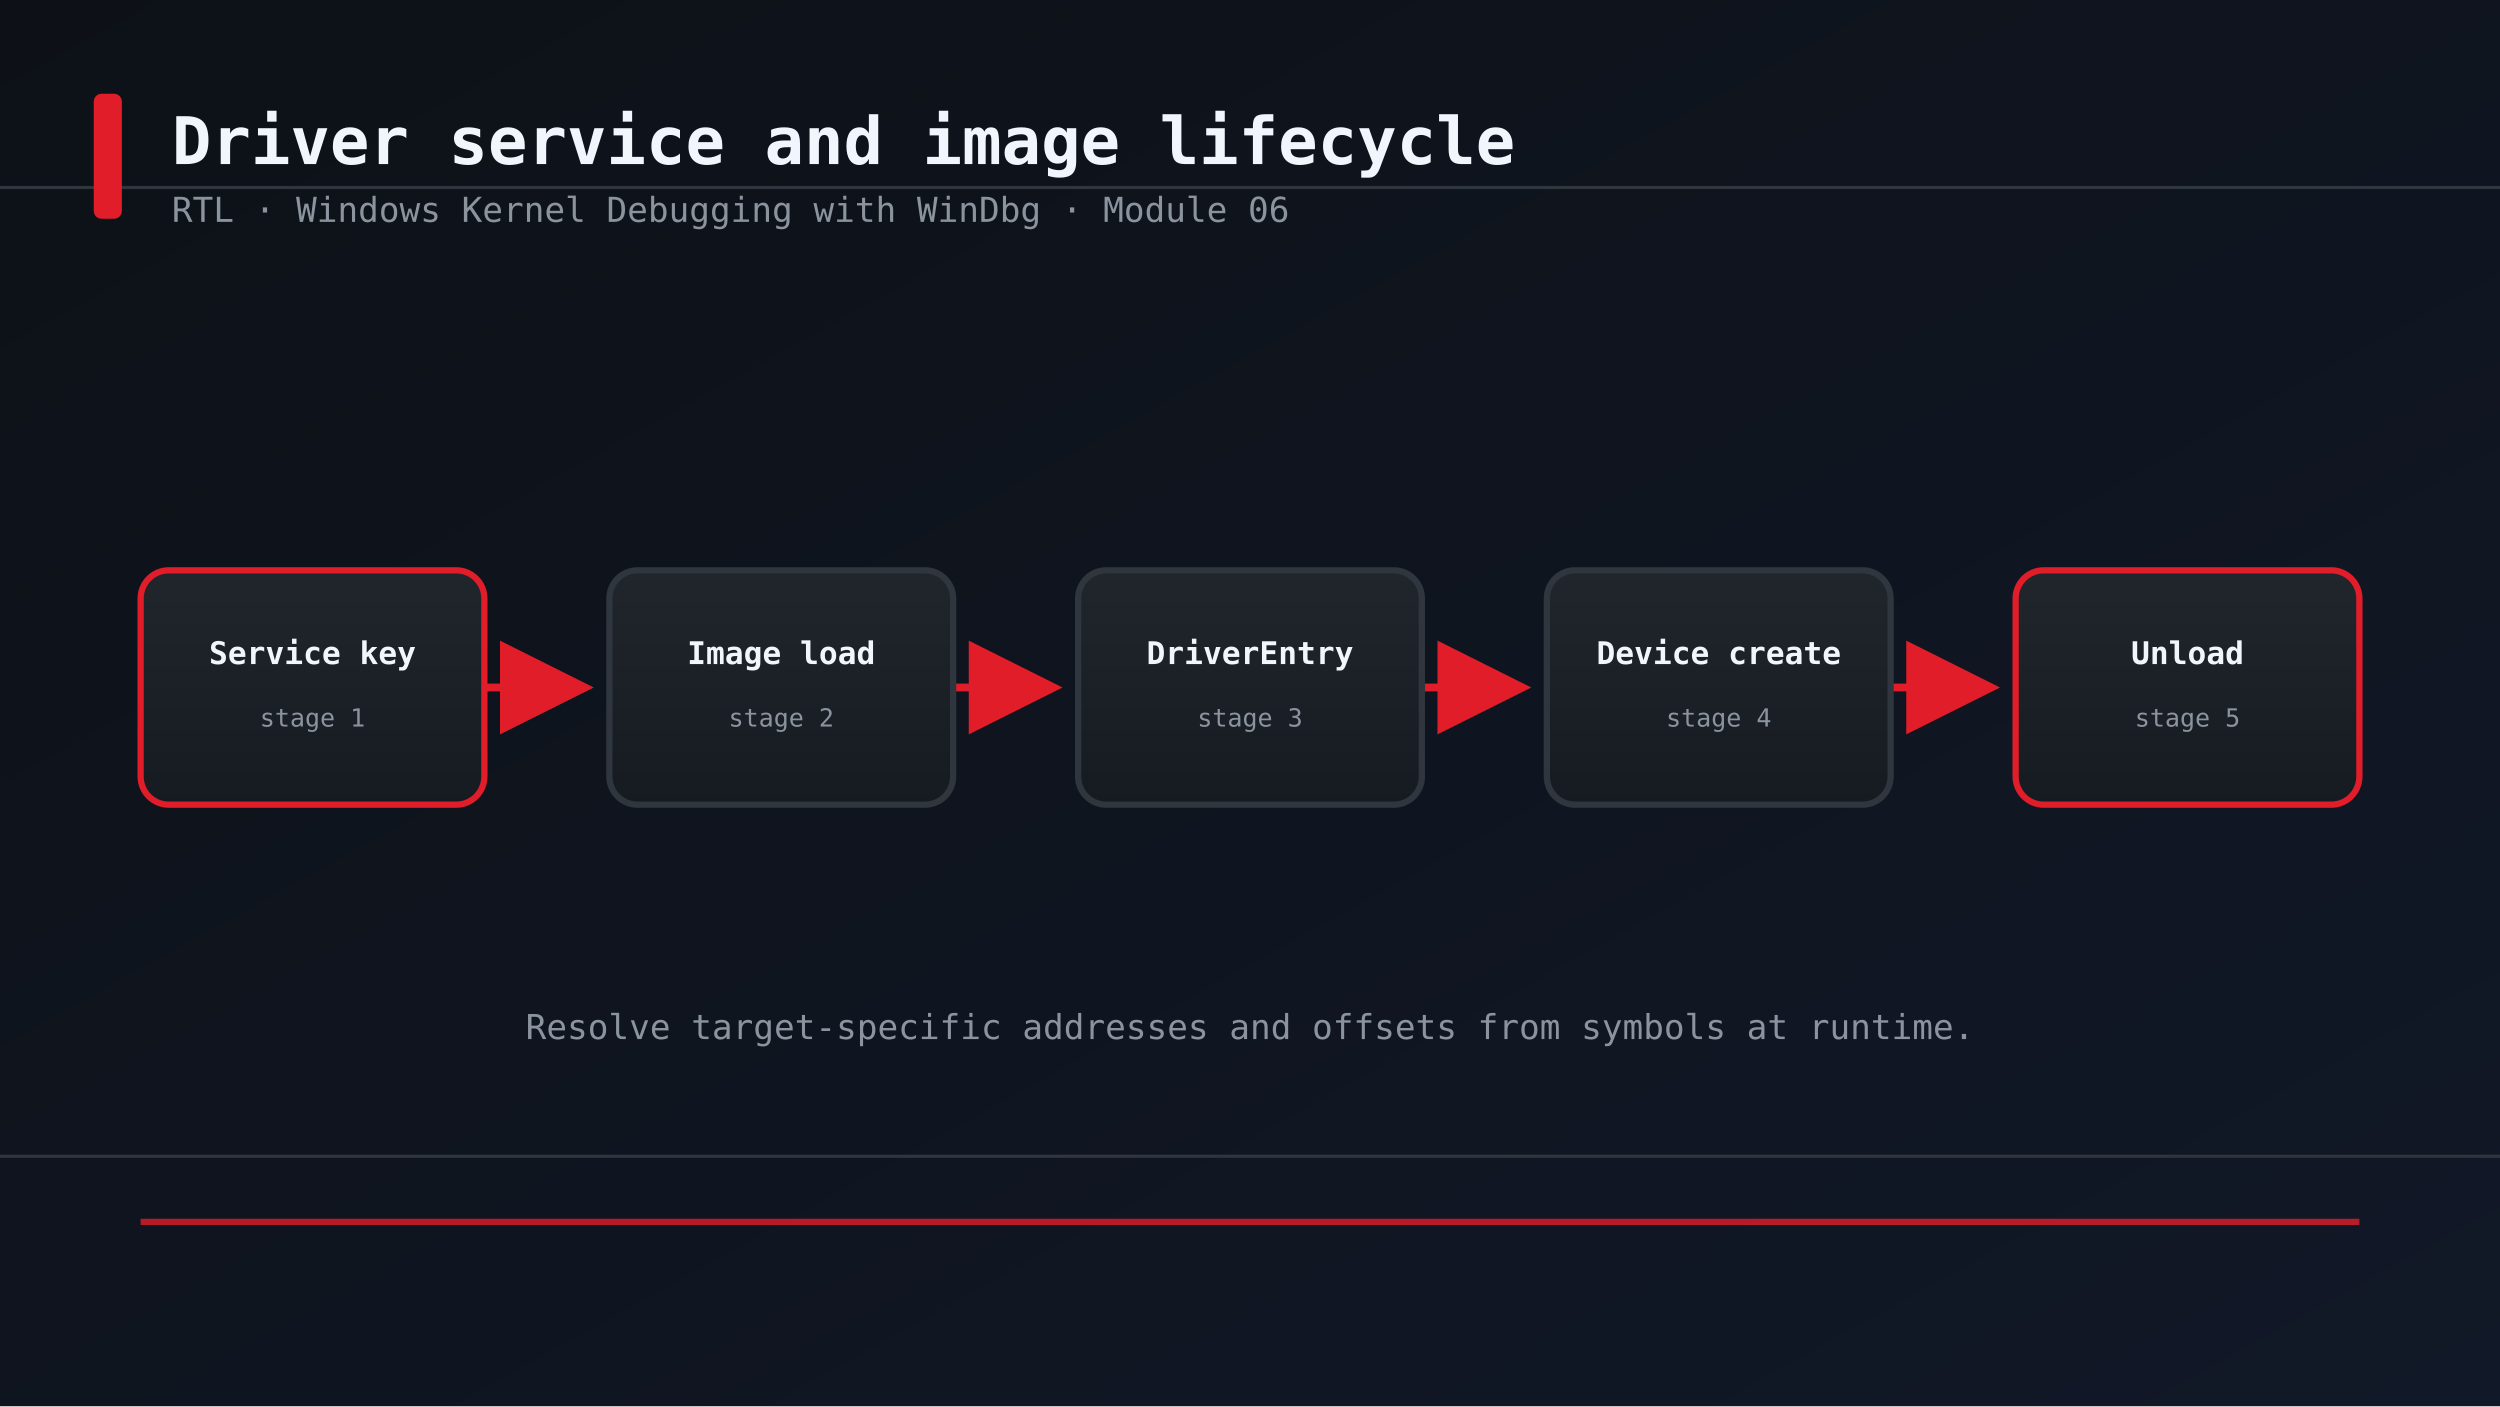
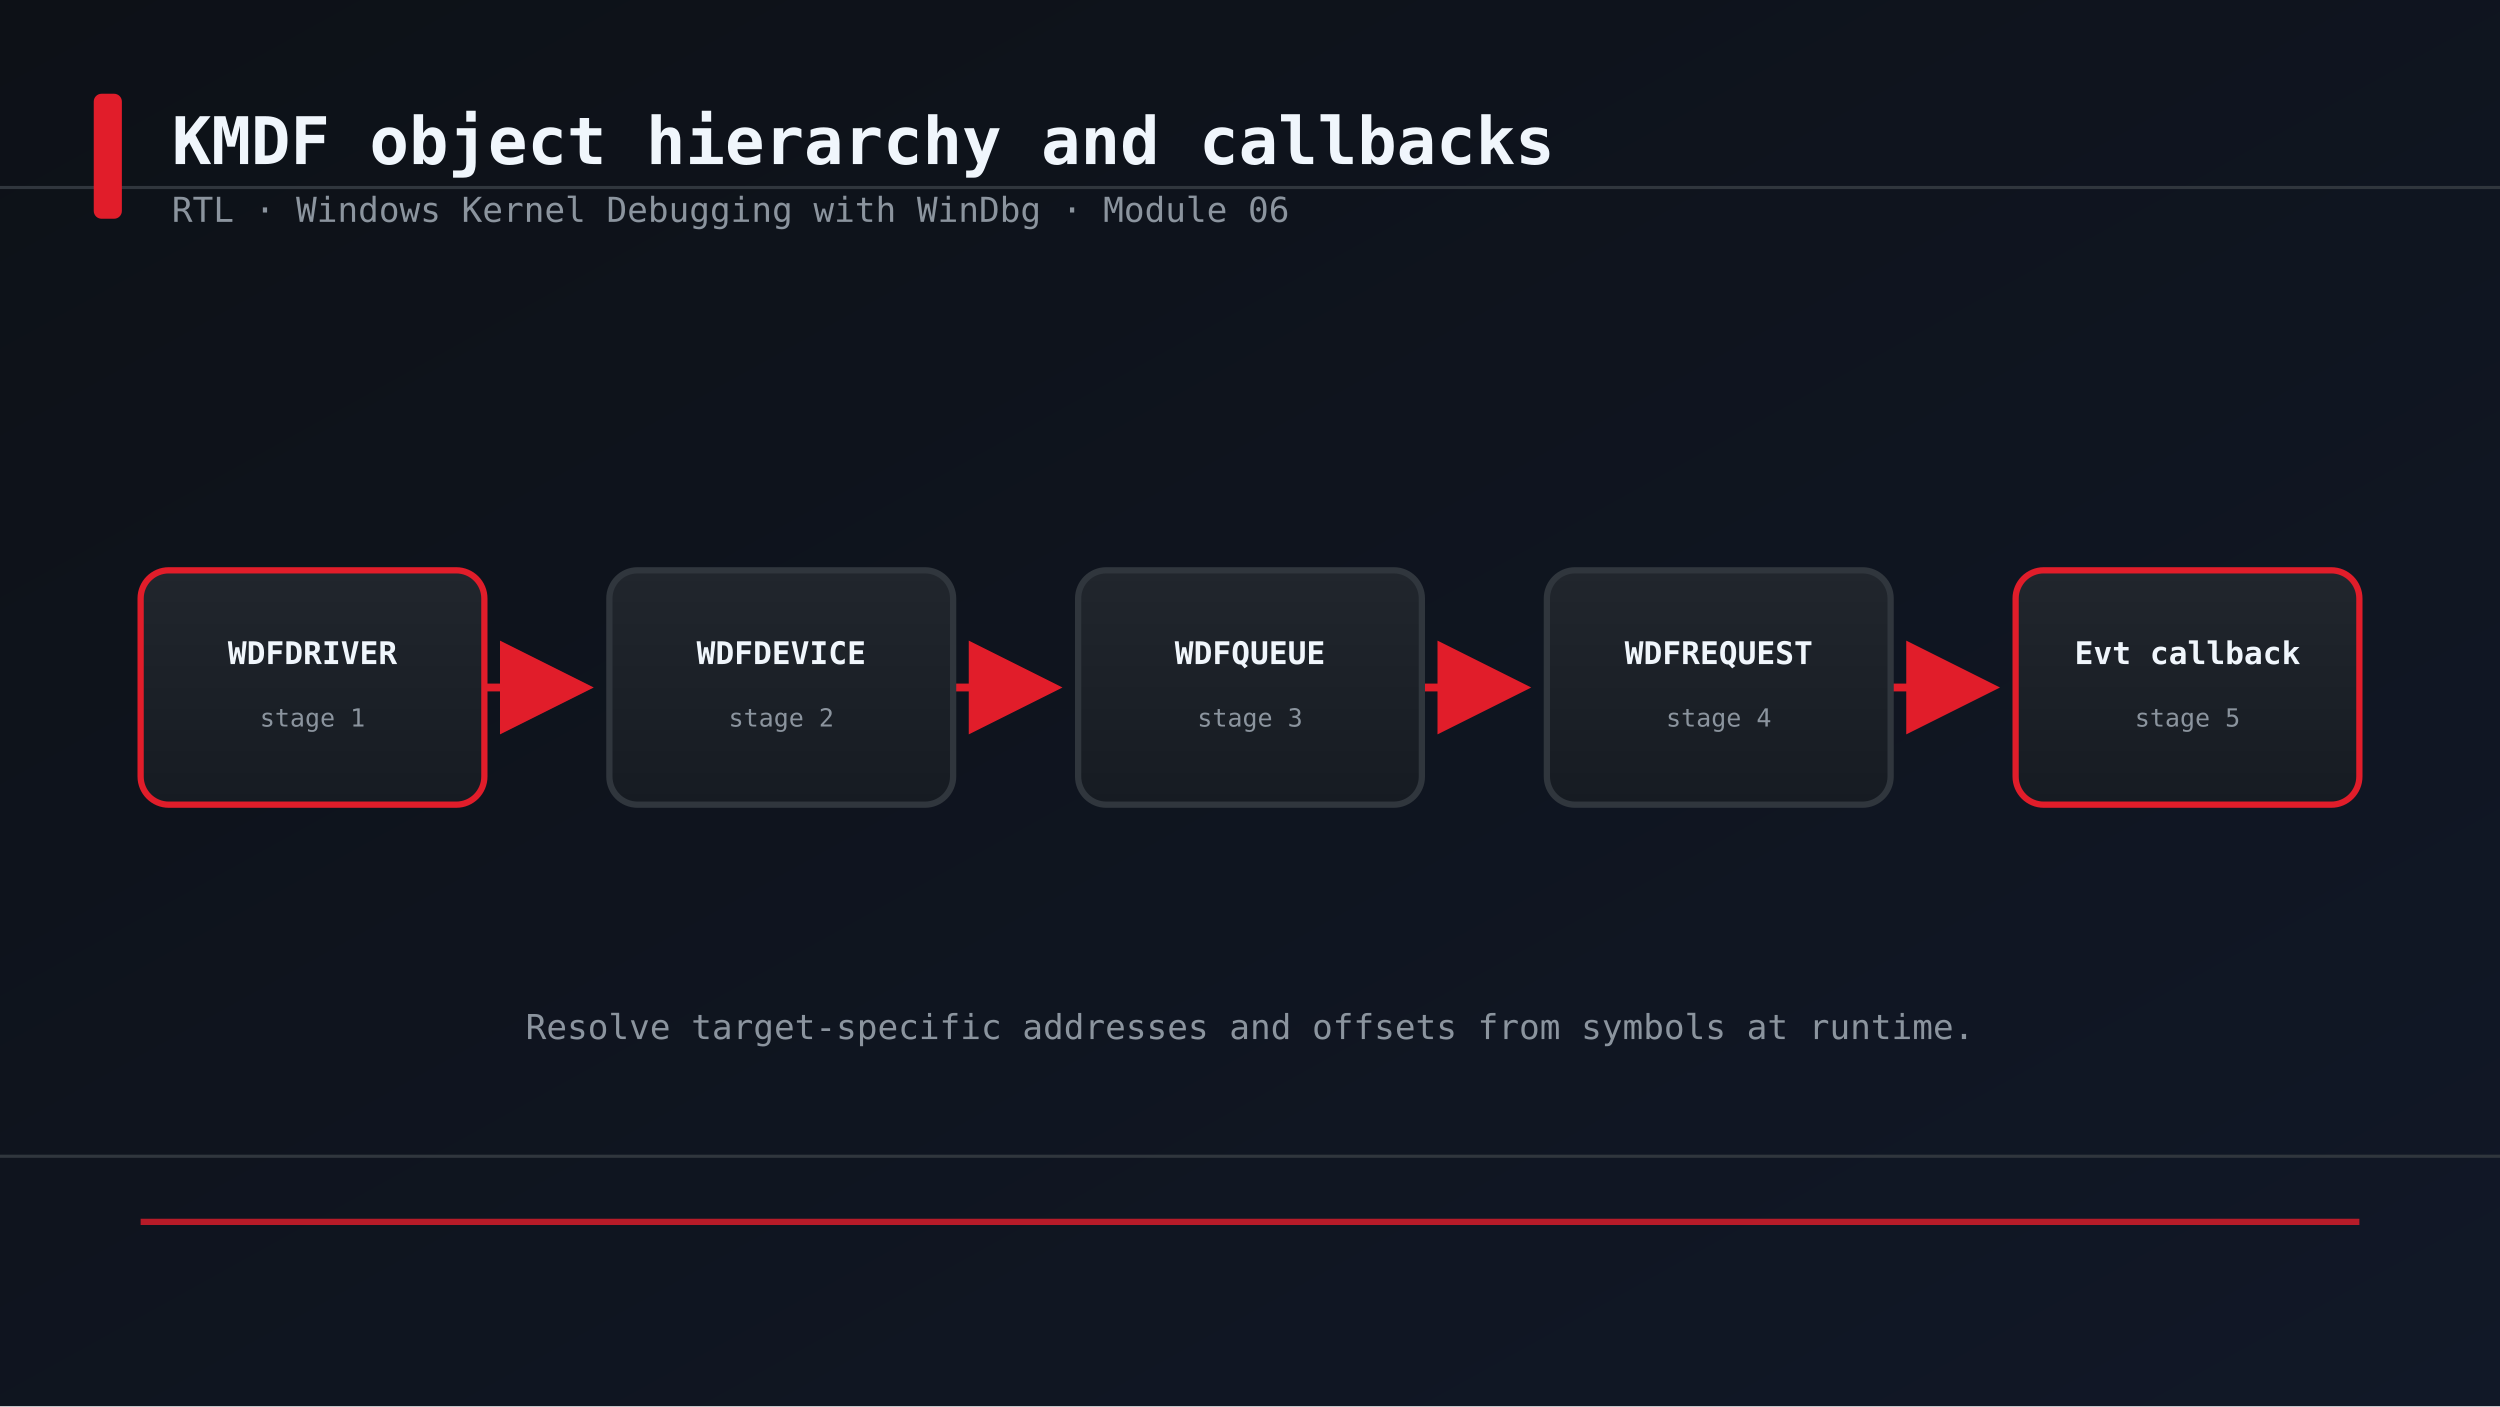
<svg xmlns="http://www.w3.org/2000/svg" viewBox="0 0 1600 900" width="100%" role="img" aria-labelledby="title desc">
  <defs>
    <linearGradient id="bg" x1="0" y1="0" x2="1" y2="1">
      <stop offset="0" stop-color="#0d1117" />
      <stop offset="1" stop-color="#111827" />
    </linearGradient>
    <linearGradient id="panel" x1="0" y1="0" x2="0" y2="1">
      <stop offset="0" stop-color="#21262d" />
      <stop offset="1" stop-color="#161b22" />
    </linearGradient>
    <marker id="arrow" markerWidth="12" markerHeight="12" refX="10" refY="6" orient="auto">
      <path d="M0,0 L12,6 L0,12 z" fill="#e11d2a" />
    </marker>
    <style>
      .title { fill:#f0f6fc; font:700 42px ui-monospace,SFMono-Regular,Consolas,monospace; }
      .subtitle { fill:#8b949e; font:22px ui-monospace,SFMono-Regular,Consolas,monospace; }
      .label { fill:#f0f6fc; font:700 20px ui-monospace,SFMono-Regular,Consolas,monospace; }
      .small { fill:#8b949e; font:16px ui-monospace,SFMono-Regular,Consolas,monospace; }
      .arrow { stroke:#e11d2a; stroke-width:5; marker-end:url(#arrow); }
    </style>
  </defs>
  <rect width="1600" height="900" fill="url(#bg)" />
  <path d="M0 120 H1600 M0 740 H1600" stroke="#30363d" stroke-width="2" />
  <rect x="60" y="60" width="18" height="80" rx="5" fill="#e11d2a" />
-   <text x="110" y="105" class="title">Driver service and image lifecycle</text>
+   <text x="110" y="105" class="title">KMDF object hierarchy and callbacks</text>
  <text x="110" y="142" class="subtitle">RTL · Windows Kernel Debugging with WinDbg · Module 06</text>
  <line x1="310" y1="440" x2="370" y2="440" class="arrow" />
  <line x1="610" y1="440" x2="670" y2="440" class="arrow" />
  <line x1="910" y1="440" x2="970" y2="440" class="arrow" />
  <line x1="1210" y1="440" x2="1270" y2="440" class="arrow" />
  <g>
    <rect x="90" y="365" width="220" height="150" rx="18" fill="url(#panel)" stroke="#e11d2a" stroke-width="4" />
-     <text x="200" y="425" text-anchor="middle" class="label">Service key</text>
+     <text x="200" y="425" text-anchor="middle" class="label">WDFDRIVER</text>
    <text x="200" y="465" text-anchor="middle" class="small">stage 1</text>
  </g>
  <g>
    <rect x="390" y="365" width="220" height="150" rx="18" fill="url(#panel)" stroke="#30363d" stroke-width="4" />
-     <text x="500" y="425" text-anchor="middle" class="label">Image load</text>
+     <text x="500" y="425" text-anchor="middle" class="label">WDFDEVICE</text>
    <text x="500" y="465" text-anchor="middle" class="small">stage 2</text>
  </g>
  <g>
    <rect x="690" y="365" width="220" height="150" rx="18" fill="url(#panel)" stroke="#30363d" stroke-width="4" />
-     <text x="800" y="425" text-anchor="middle" class="label">DriverEntry</text>
+     <text x="800" y="425" text-anchor="middle" class="label">WDFQUEUE</text>
    <text x="800" y="465" text-anchor="middle" class="small">stage 3</text>
  </g>
  <g>
    <rect x="990" y="365" width="220" height="150" rx="18" fill="url(#panel)" stroke="#30363d" stroke-width="4" />
-     <text x="1100" y="425" text-anchor="middle" class="label">Device create</text>
+     <text x="1100" y="425" text-anchor="middle" class="label">WDFREQUEST</text>
    <text x="1100" y="465" text-anchor="middle" class="small">stage 4</text>
  </g>
  <g>
    <rect x="1290" y="365" width="220" height="150" rx="18" fill="url(#panel)" stroke="#e11d2a" stroke-width="4" />
-     <text x="1400" y="425" text-anchor="middle" class="label">Unload</text>
+     <text x="1400" y="425" text-anchor="middle" class="label">Evt callback</text>
    <text x="1400" y="465" text-anchor="middle" class="small">stage 5</text>
  </g>
  <text x="800" y="665" text-anchor="middle" class="subtitle">Resolve target-specific addresses and offsets from symbols at runtime.</text>
  <rect x="90" y="780" width="1420" height="4" fill="#e11d2a" opacity=".8" />
</svg>
